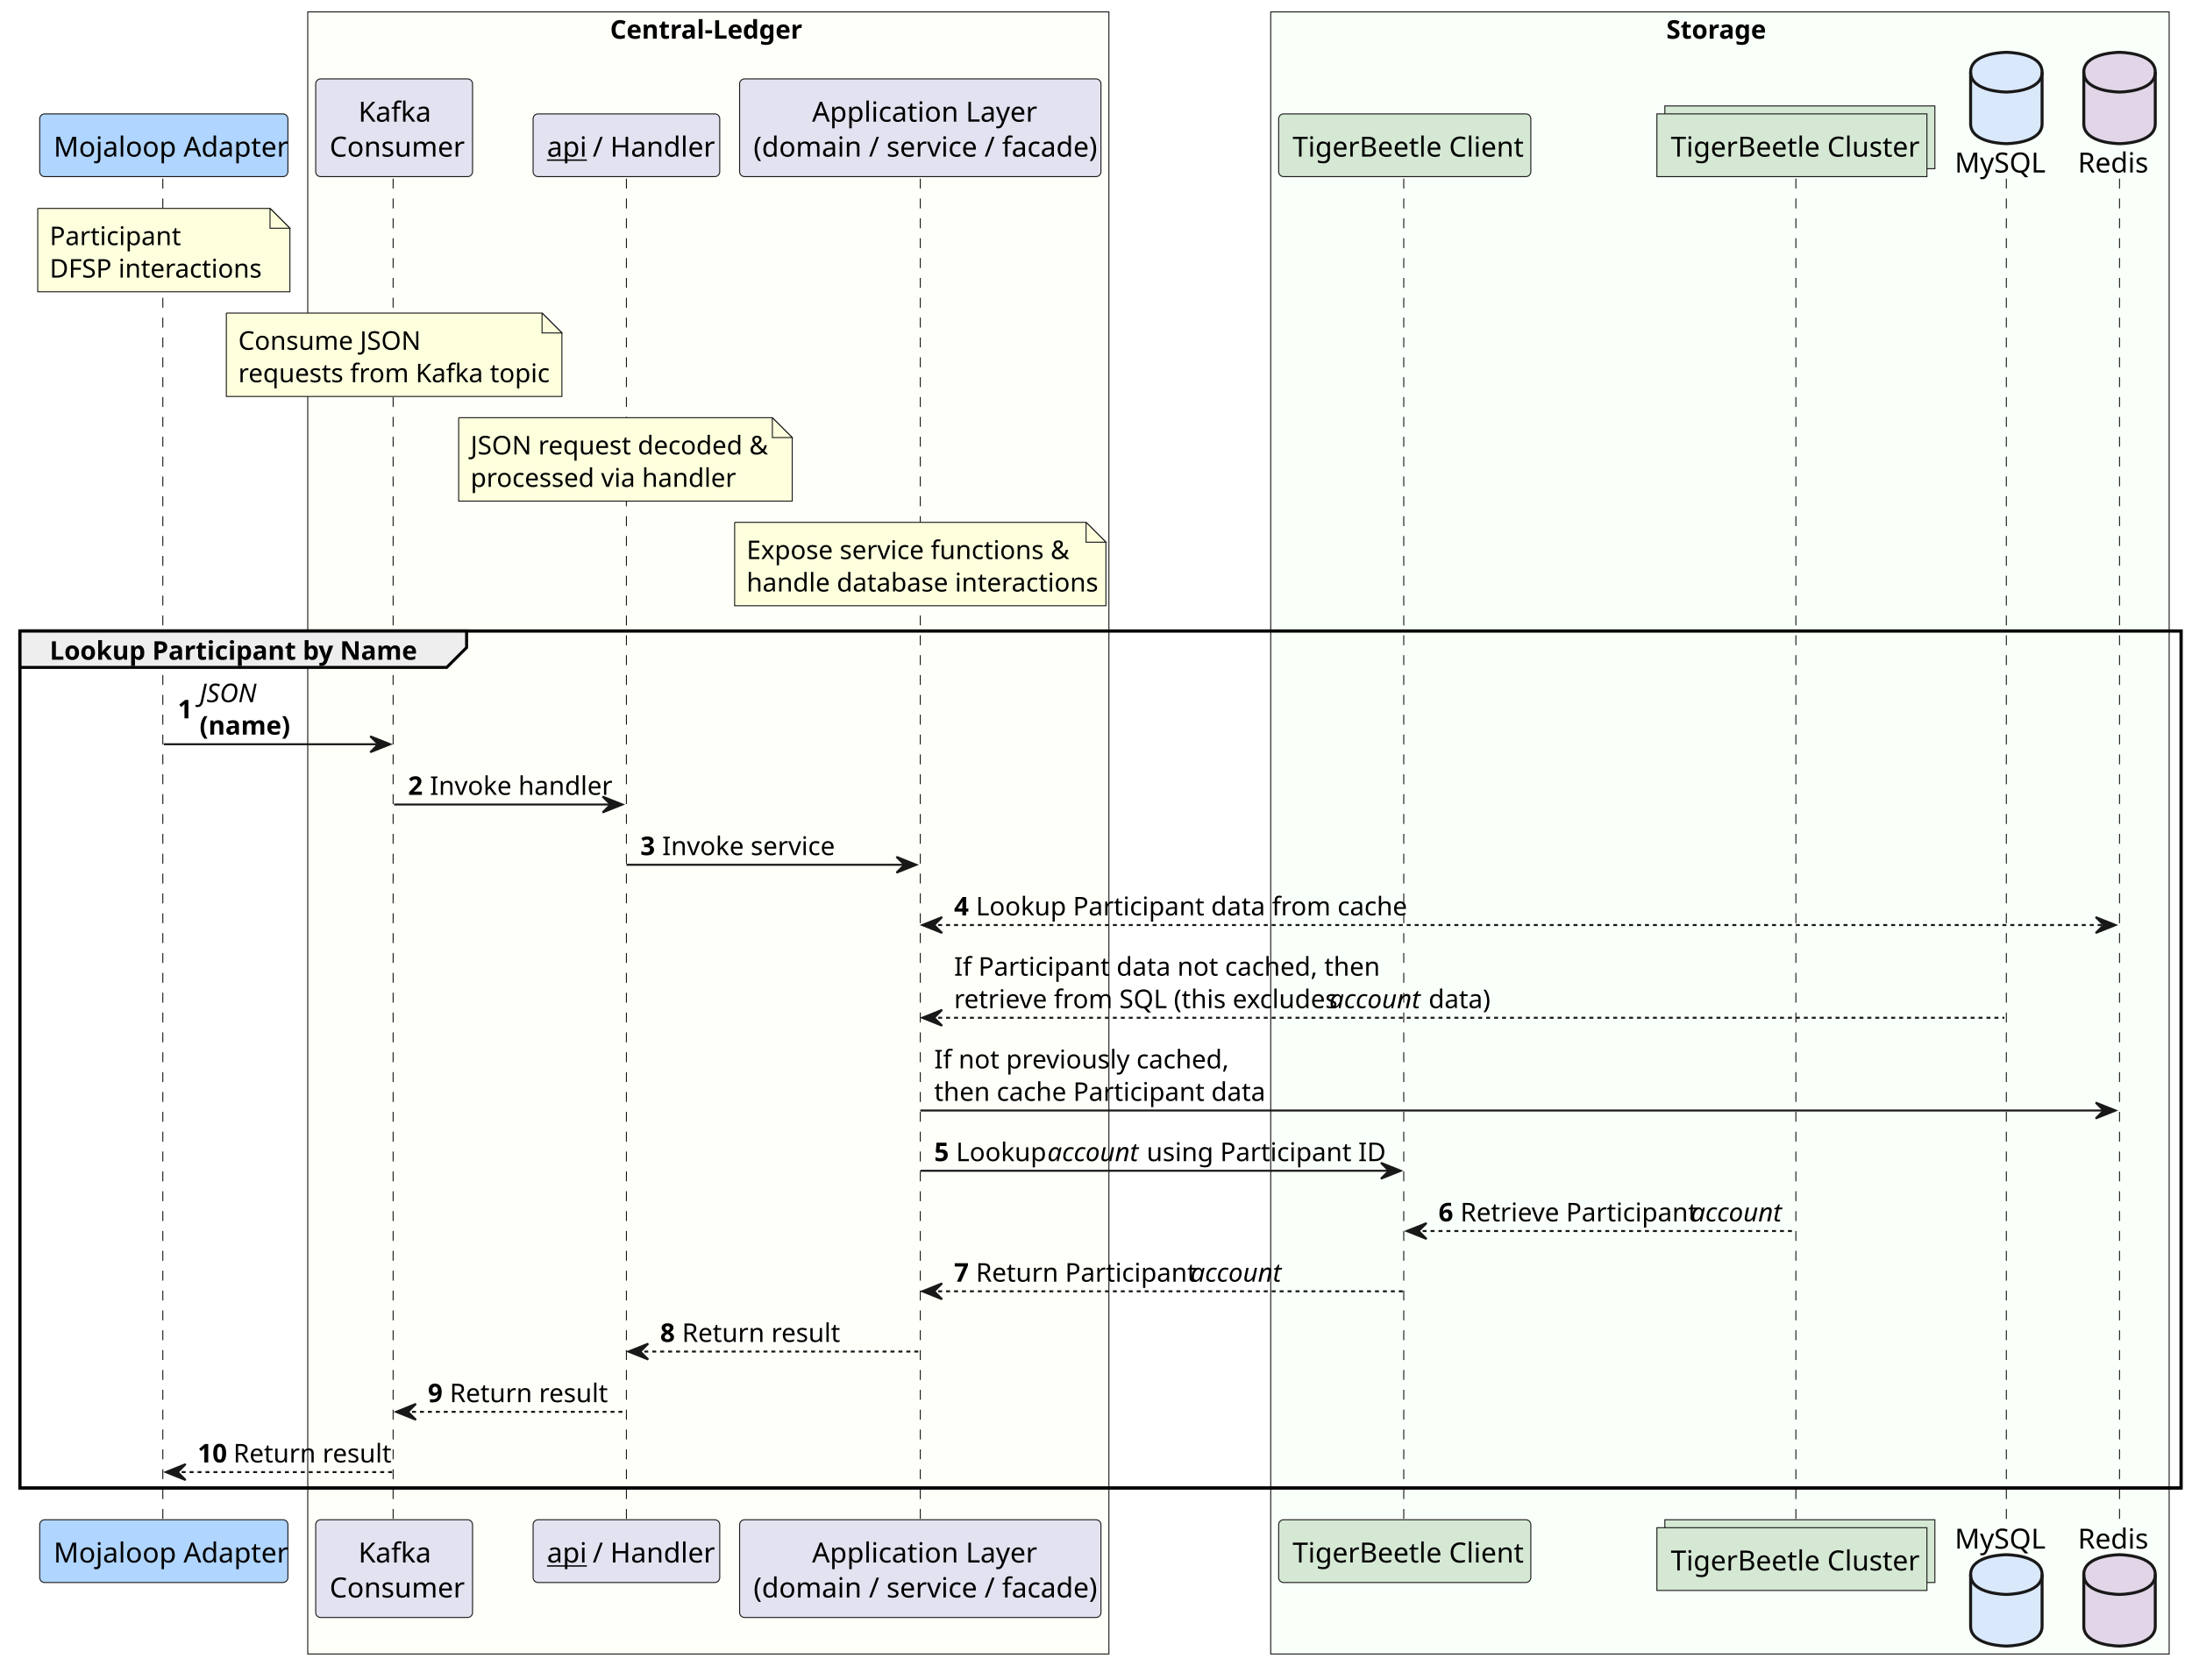
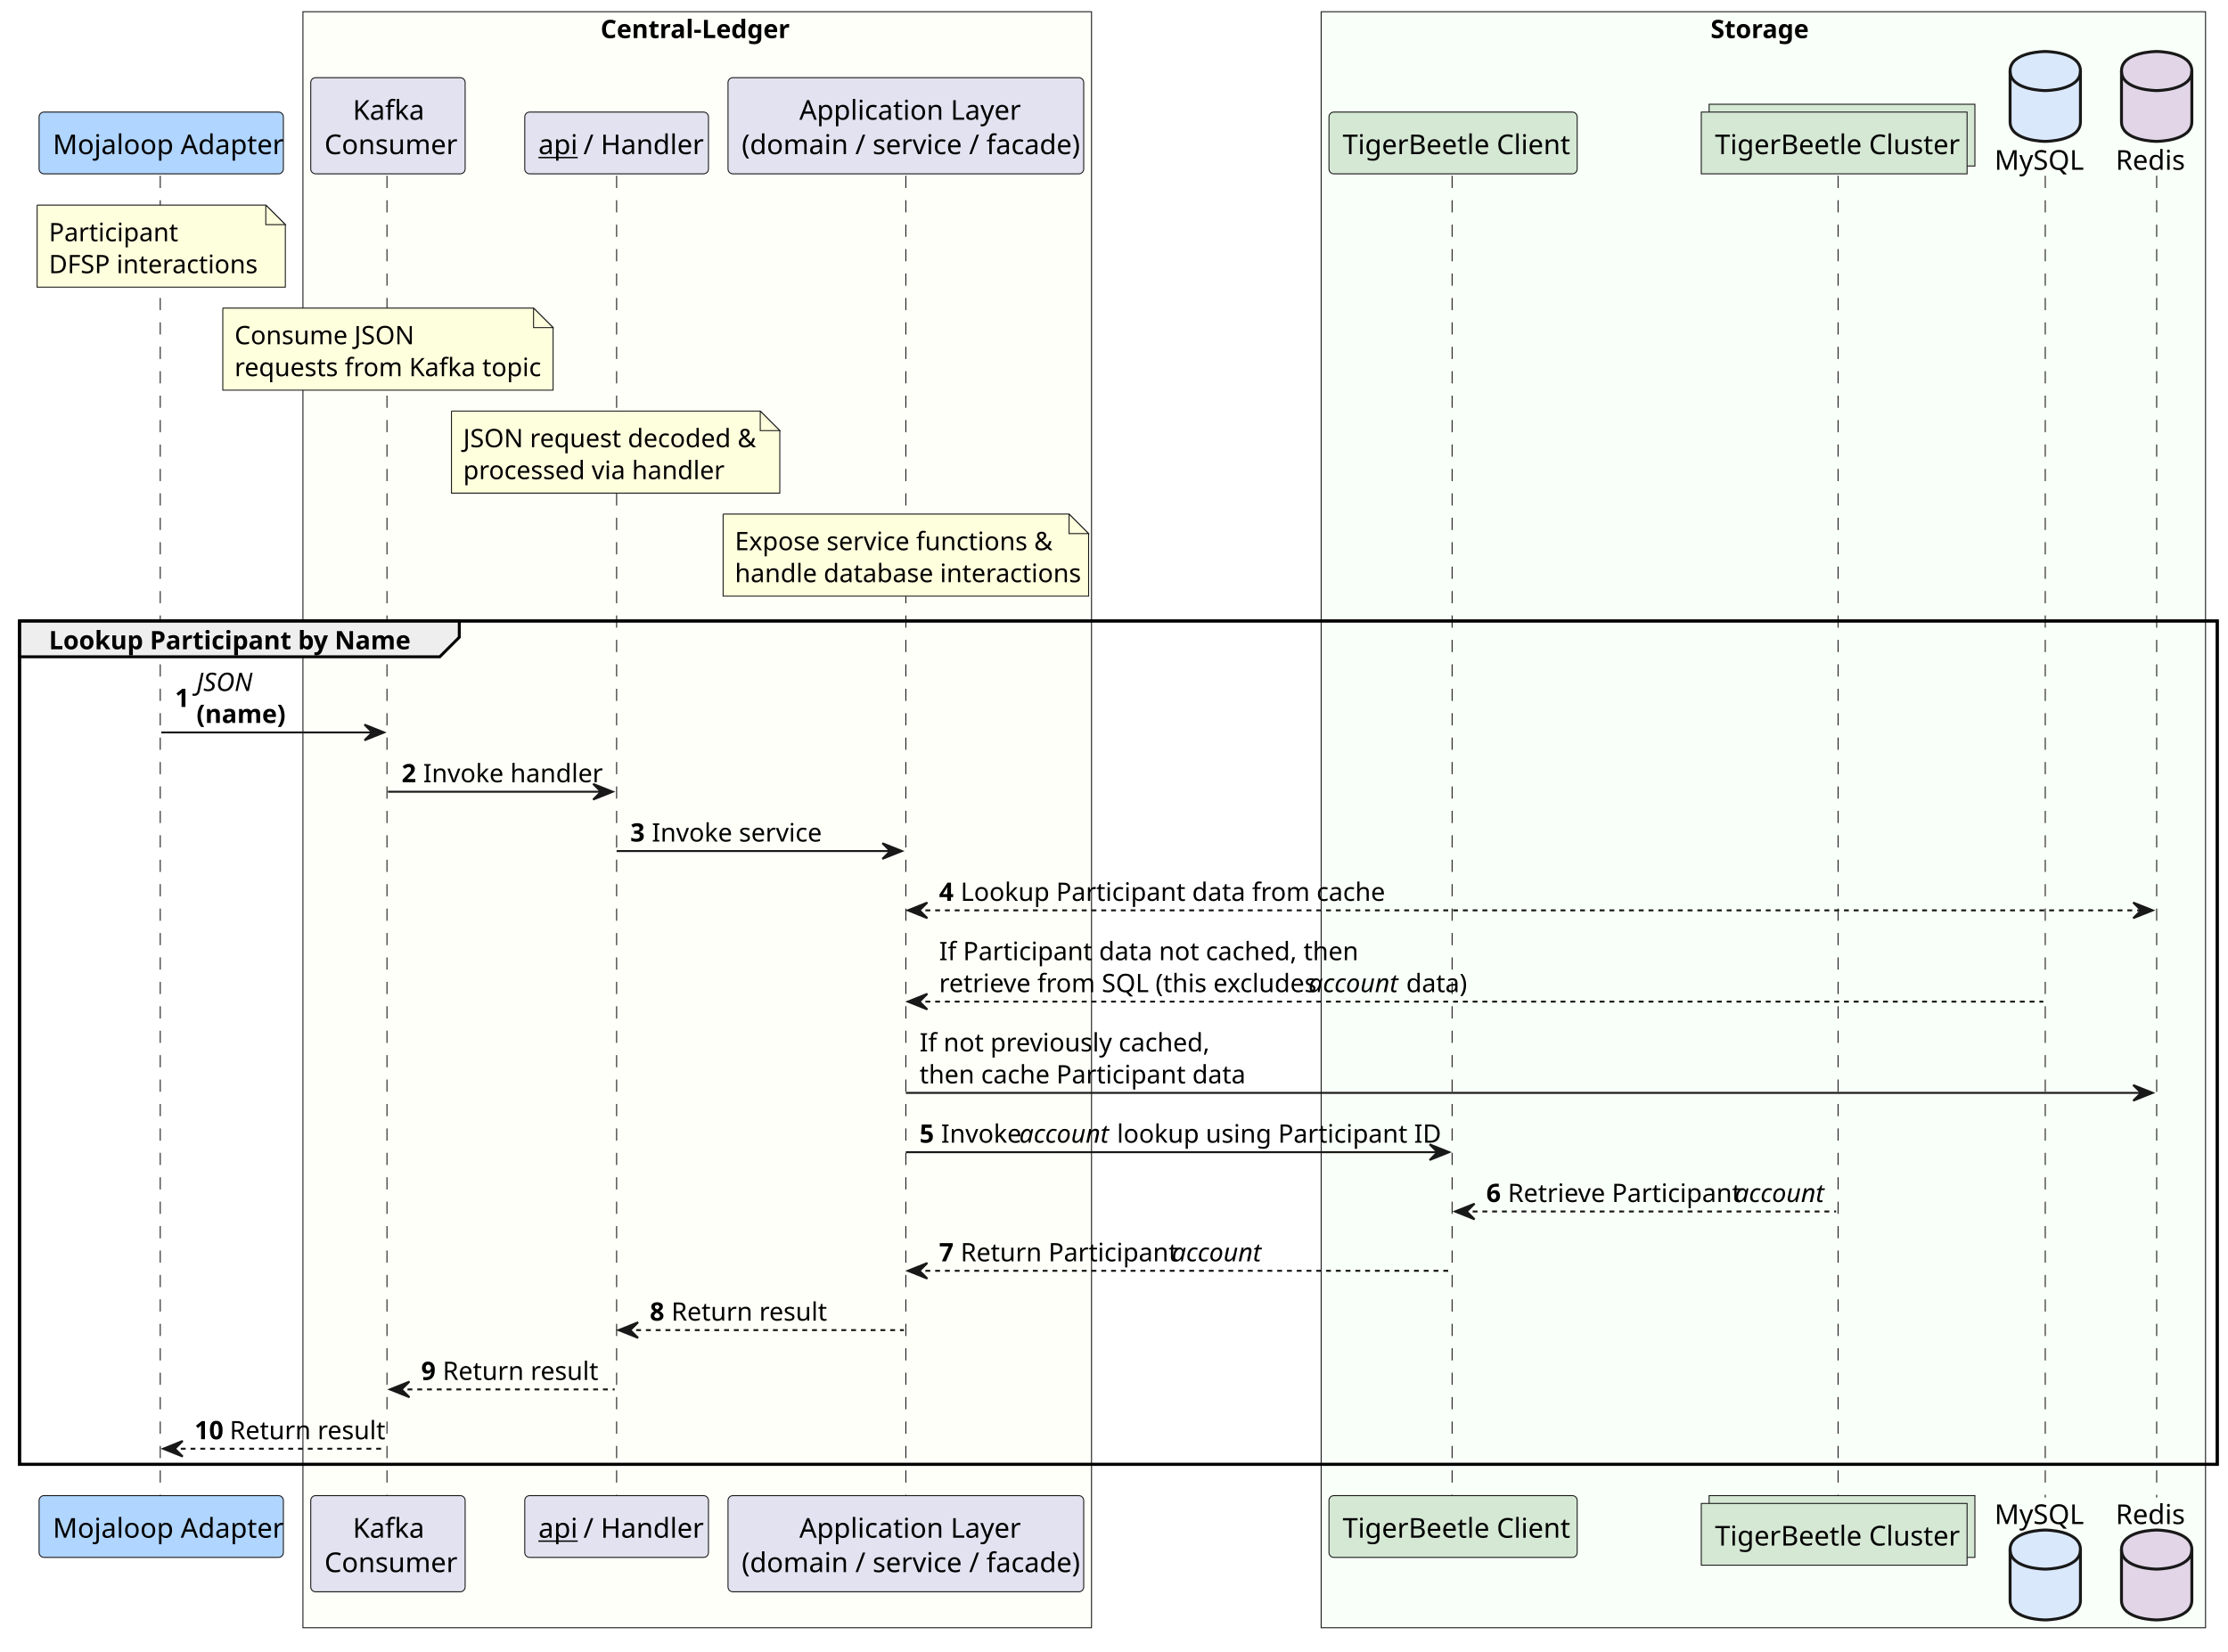
- <svg xmlns="http://www.w3.org/2000/svg" contentStyleType="text/css" height="846px" preserveAspectRatio="none" style="width:1104px;height:846px;background:#FFFFFF;" version="1.1" viewBox="0 0 1104 846" width="1104px" zoomAndPan="magnify">
+ <svg xmlns="http://www.w3.org/2000/svg" contentStyleType="text/css" height="676.8px" preserveAspectRatio="none" style="width:912px;height:676px;background:#FFFFFF;" version="1.1" viewBox="0 0 912 676" width="912px" zoomAndPan="magnify">
  <defs />
  <g>
-     <rect fill="#FFFFF9" height="827.008" style="stroke:#181818;stroke-width:0.5;" width="403.5" x="155" y="6" />
-     <text fill="#000000" font-family="sans-serif" font-size="13" font-weight="bold" lengthAdjust="spacing" textLength="95" x="307.25" y="19.495">Central-Ledger</text>
-     <rect fill="#F9FFF9" height="827.008" style="stroke:#181818;stroke-width:0.5;" width="452.5" x="640" y="6" />
-     <text fill="#000000" font-family="sans-serif" font-size="13" font-weight="bold" lengthAdjust="spacing" textLength="50" x="839.25" y="19.495">Storage</text>
-     <rect height="431.625" style="stroke:#000000;stroke-width:1.5;fill:none;" width="1088.5" x="10" y="317.773" />
-     <line style="stroke:#181818;stroke-width:0.5;fill:none;stroke-dasharray:5.0,5.0;" x1="82" x2="82" y1="89.961" y2="766.398" />
-     <line style="stroke:#181818;stroke-width:0.5;fill:none;stroke-dasharray:5.0,5.0;" x1="198" x2="198" y1="89.961" y2="766.398" />
-     <line style="stroke:#181818;stroke-width:0.5;fill:none;stroke-dasharray:5.0,5.0;" x1="315.5" x2="315.5" y1="89.961" y2="766.398" />
-     <line style="stroke:#181818;stroke-width:0.5;fill:none;stroke-dasharray:5.0,5.0;" x1="463.5" x2="463.5" y1="89.961" y2="766.398" />
-     <line style="stroke:#181818;stroke-width:0.5;fill:none;stroke-dasharray:5.0,5.0;" x1="707" x2="707" y1="89.961" y2="766.398" />
-     <line style="stroke:#181818;stroke-width:0.5;fill:none;stroke-dasharray:5.0,5.0;" x1="904.5" x2="904.5" y1="89.961" y2="766.398" />
-     <line style="stroke:#181818;stroke-width:0.5;fill:none;stroke-dasharray:5.0,5.0;" x1="1010.5" x2="1010.5" y1="89.961" y2="766.398" />
-     <line style="stroke:#181818;stroke-width:0.5;fill:none;stroke-dasharray:5.0,5.0;" x1="1067.5" x2="1067.5" y1="89.961" y2="766.398" />
-     <rect fill="#B0D5FF" height="31.609" rx="2.5" ry="2.5" style="stroke:#181818;stroke-width:0.5;" width="125" x="20" y="57.352" />
-     <text fill="#000000" font-family="sans-serif" font-size="14" lengthAdjust="spacing" textLength="111" x="27" y="78.885">Mojaloop Adapter</text>
-     <rect fill="#B0D5FF" height="31.609" rx="2.5" ry="2.5" style="stroke:#181818;stroke-width:0.5;" width="125" x="20" y="765.398" />
-     <text fill="#000000" font-family="sans-serif" font-size="14" lengthAdjust="spacing" textLength="111" x="27" y="786.932">Mojaloop Adapter</text>
-     <rect fill="#E2E2F0" height="49.219" rx="2.5" ry="2.5" style="stroke:#181818;stroke-width:0.5;" width="79" x="159" y="39.742" />
-     <text fill="#000000" font-family="sans-serif" font-size="14" lengthAdjust="spacing" textLength="36" x="180.5" y="61.275">Kafka</text>
-     <text fill="#000000" font-family="sans-serif" font-size="14" lengthAdjust="spacing" textLength="65" x="166" y="78.885">Consumer</text>
-     <rect fill="#E2E2F0" height="49.219" rx="2.5" ry="2.5" style="stroke:#181818;stroke-width:0.5;" width="79" x="159" y="765.398" />
-     <text fill="#000000" font-family="sans-serif" font-size="14" lengthAdjust="spacing" textLength="36" x="180.5" y="786.932">Kafka</text>
-     <text fill="#000000" font-family="sans-serif" font-size="14" lengthAdjust="spacing" textLength="65" x="166" y="804.541">Consumer</text>
-     <rect fill="#E2E2F0" height="31.609" rx="2.5" ry="2.5" style="stroke:#181818;stroke-width:0.5;" width="94" x="268.5" y="57.352" />
-     <text fill="#000000" font-family="sans-serif" font-size="14" lengthAdjust="spacing" text-decoration="underline" textLength="19" x="275.5" y="78.885">api</text>
-     <text fill="#000000" font-family="sans-serif" font-size="14" lengthAdjust="spacing" textLength="57" x="298.5" y="78.885">/ Handler</text>
-     <rect fill="#E2E2F0" height="31.609" rx="2.5" ry="2.5" style="stroke:#181818;stroke-width:0.5;" width="94" x="268.5" y="765.398" />
-     <text fill="#000000" font-family="sans-serif" font-size="14" lengthAdjust="spacing" text-decoration="underline" textLength="19" x="275.5" y="786.932">api</text>
-     <text fill="#000000" font-family="sans-serif" font-size="14" lengthAdjust="spacing" textLength="57" x="298.5" y="786.932">/ Handler</text>
-     <rect fill="#E2E2F0" height="49.219" rx="2.5" ry="2.5" style="stroke:#181818;stroke-width:0.5;" width="182" x="372.5" y="39.742" />
-     <text fill="#000000" font-family="sans-serif" font-size="14" lengthAdjust="spacing" textLength="109" x="409" y="61.275">Application Layer</text>
-     <text fill="#000000" font-family="sans-serif" font-size="14" lengthAdjust="spacing" textLength="168" x="379.5" y="78.885">(domain / service / facade)</text>
-     <rect fill="#E2E2F0" height="49.219" rx="2.5" ry="2.5" style="stroke:#181818;stroke-width:0.5;" width="182" x="372.5" y="765.398" />
-     <text fill="#000000" font-family="sans-serif" font-size="14" lengthAdjust="spacing" textLength="109" x="409" y="786.932">Application Layer</text>
-     <text fill="#000000" font-family="sans-serif" font-size="14" lengthAdjust="spacing" textLength="168" x="379.5" y="804.541">(domain / service / facade)</text>
-     <rect fill="#D5E8D4" height="31.609" rx="2.5" ry="2.5" style="stroke:#181818;stroke-width:0.5;" width="127" x="644" y="57.352" />
-     <text fill="#000000" font-family="sans-serif" font-size="14" lengthAdjust="spacing" textLength="113" x="651" y="78.885">TigerBeetle Client</text>
-     <rect fill="#D5E8D4" height="31.609" rx="2.5" ry="2.5" style="stroke:#181818;stroke-width:0.5;" width="127" x="644" y="765.398" />
-     <text fill="#000000" font-family="sans-serif" font-size="14" lengthAdjust="spacing" textLength="113" x="651" y="786.932">TigerBeetle Client</text>
-     <rect fill="#D5E8D4" height="31.609" style="stroke:#181818;stroke-width:0.5;" width="136" x="838.5" y="53.352" />
-     <rect fill="#D5E8D4" height="31.609" style="stroke:#181818;stroke-width:0.5;" width="136" x="834.5" y="57.352" />
-     <text fill="#000000" font-family="sans-serif" font-size="14" lengthAdjust="spacing" textLength="122" x="841.5" y="78.885">TigerBeetle Cluster</text>
-     <rect fill="#D5E8D4" height="31.609" style="stroke:#181818;stroke-width:0.5;" width="136" x="838.5" y="765.398" />
-     <rect fill="#D5E8D4" height="31.609" style="stroke:#181818;stroke-width:0.5;" width="136" x="834.5" y="769.398" />
-     <text fill="#000000" font-family="sans-serif" font-size="14" lengthAdjust="spacing" textLength="122" x="841.5" y="790.932">TigerBeetle Cluster</text>
-     <text fill="#000000" font-family="sans-serif" font-size="14" lengthAdjust="spacing" textLength="46" x="984.5" y="86.885">MySQL</text>
-     <path d="M992.5,36.352 C992.5,26.352 1010.5,26.352 1010.5,26.352 C1010.5,26.352 1028.5,26.352 1028.5,36.352 L1028.5,62.352 C1028.5,72.352 1010.5,72.352 1010.5,72.352 C1010.5,72.352 992.5,72.352 992.5,62.352 L992.5,36.352 " fill="#DAE8FC" style="stroke:#181818;stroke-width:1.5;" />
-     <path d="M992.5,36.352 C992.5,46.352 1010.5,46.352 1010.5,46.352 C1010.5,46.352 1028.5,46.352 1028.5,36.352 " fill="none" style="stroke:#181818;stroke-width:1.5;" />
-     <text fill="#000000" font-family="sans-serif" font-size="14" lengthAdjust="spacing" textLength="46" x="984.5" y="779.932">MySQL</text>
-     <path d="M992.5,793.008 C992.5,783.008 1010.5,783.008 1010.5,783.008 C1010.5,783.008 1028.5,783.008 1028.5,793.008 L1028.5,819.008 C1028.5,829.008 1010.5,829.008 1010.5,829.008 C1010.5,829.008 992.5,829.008 992.5,819.008 L992.5,793.008 " fill="#DAE8FC" style="stroke:#181818;stroke-width:1.5;" />
-     <path d="M992.5,793.008 C992.5,803.008 1010.5,803.008 1010.5,803.008 C1010.5,803.008 1028.5,803.008 1028.5,793.008 " fill="none" style="stroke:#181818;stroke-width:1.5;" />
-     <text fill="#000000" font-family="sans-serif" font-size="14" lengthAdjust="spacing" textLength="36" x="1046.5" y="86.885">Redis</text>
-     <path d="M1049.5,36.352 C1049.5,26.352 1067.5,26.352 1067.5,26.352 C1067.5,26.352 1085.5,26.352 1085.5,36.352 L1085.5,62.352 C1085.5,72.352 1067.5,72.352 1067.5,72.352 C1067.5,72.352 1049.5,72.352 1049.5,62.352 L1049.5,36.352 " fill="#E1D5E7" style="stroke:#181818;stroke-width:1.5;" />
-     <path d="M1049.5,36.352 C1049.5,46.352 1067.5,46.352 1067.5,46.352 C1067.5,46.352 1085.5,46.352 1085.5,36.352 " fill="none" style="stroke:#181818;stroke-width:1.5;" />
-     <text fill="#000000" font-family="sans-serif" font-size="14" lengthAdjust="spacing" textLength="36" x="1046.5" y="779.932">Redis</text>
-     <path d="M1049.5,793.008 C1049.5,783.008 1067.5,783.008 1067.5,783.008 C1067.5,783.008 1085.5,783.008 1085.5,793.008 L1085.5,819.008 C1085.5,829.008 1067.5,829.008 1067.5,829.008 C1067.5,829.008 1049.5,829.008 1049.5,819.008 L1049.5,793.008 " fill="#E1D5E7" style="stroke:#181818;stroke-width:1.5;" />
-     <path d="M1049.5,793.008 C1049.5,803.008 1067.5,803.008 1067.5,803.008 C1067.5,803.008 1085.5,803.008 1085.5,793.008 " fill="none" style="stroke:#181818;stroke-width:1.5;" />
-     <path d="M19,104.961 L19,146.961 L146,146.961 L146,114.961 L136,104.961 L19,104.961 " fill="#FEFFDD" style="stroke:#181818;stroke-width:0.5;" />
-     <path d="M136,104.961 L136,114.961 L146,114.961 L136,104.961 " fill="#FEFFDD" style="stroke:#181818;stroke-width:0.5;" />
-     <text fill="#000000" font-family="sans-serif" font-size="13" lengthAdjust="spacing" textLength="62" x="25" y="123.456">Participant</text>
-     <text fill="#000000" font-family="sans-serif" font-size="13" lengthAdjust="spacing" textLength="106" x="25" y="139.808">DFSP interactions</text>
-     <path d="M114,157.664 L114,199.664 L283,199.664 L283,167.664 L273,157.664 L114,157.664 " fill="#FEFFDD" style="stroke:#181818;stroke-width:0.5;" />
-     <path d="M273,157.664 L273,167.664 L283,167.664 L273,157.664 " fill="#FEFFDD" style="stroke:#181818;stroke-width:0.5;" />
-     <text fill="#000000" font-family="sans-serif" font-size="13" lengthAdjust="spacing" textLength="93" x="120" y="176.159">Consume JSON</text>
-     <text fill="#000000" font-family="sans-serif" font-size="13" lengthAdjust="spacing" textLength="148" x="120" y="192.511">requests from Kafka topic</text>
-     <path d="M231,210.367 L231,252.367 L399,252.367 L399,220.367 L389,210.367 L231,210.367 " fill="#FEFFDD" style="stroke:#181818;stroke-width:0.5;" />
-     <path d="M389,210.367 L389,220.367 L399,220.367 L389,210.367 " fill="#FEFFDD" style="stroke:#181818;stroke-width:0.5;" />
-     <text fill="#000000" font-family="sans-serif" font-size="13" lengthAdjust="spacing" textLength="147" x="237" y="228.862">JSON request decoded &amp;</text>
-     <text fill="#000000" font-family="sans-serif" font-size="13" lengthAdjust="spacing" textLength="125" x="237" y="245.214">processed via handler</text>
-     <path d="M370,263.07 L370,305.07 L557,305.07 L557,273.07 L547,263.07 L370,263.07 " fill="#FEFFDD" style="stroke:#181818;stroke-width:0.5;" />
-     <path d="M547,263.07 L547,273.07 L557,273.07 L547,263.07 " fill="#FEFFDD" style="stroke:#181818;stroke-width:0.5;" />
-     <text fill="#000000" font-family="sans-serif" font-size="13" lengthAdjust="spacing" textLength="157" x="376" y="281.565">Expose service functions &amp;</text>
-     <text fill="#000000" font-family="sans-serif" font-size="13" lengthAdjust="spacing" textLength="166" x="376" y="297.917">handle database interactions</text>
-     <path d="M10,317.773 L235,317.773 L235,326.125 L225,336.125 L10,336.125 L10,317.773 " fill="#EEEEEE" style="stroke:#000000;stroke-width:1.5;" />
-     <rect fill="none" height="431.625" style="stroke:#000000;stroke-width:1.5;" width="1088.5" x="10" y="317.773" />
-     <text fill="#000000" font-family="sans-serif" font-size="13" font-weight="bold" lengthAdjust="spacing" textLength="180" x="25" y="332.269">Lookup Participant by Name</text>
-     <polygon fill="#181818" points="186.5,370.828,196.5,374.828,186.5,378.828,190.5,374.828" style="stroke:#181818;stroke-width:1.0;" />
-     <line style="stroke:#181818;stroke-width:1.0;" x1="82.5" x2="192.5" y1="374.828" y2="374.828" />
-     <text fill="#000000" font-family="sans-serif" font-size="13" font-weight="bold" lengthAdjust="spacing" textLength="7" x="89.5" y="361.796">1</text>
-     <text fill="#000000" font-family="sans-serif" font-size="13" font-style="italic" lengthAdjust="spacing" textLength="35" x="100.5" y="353.62">JSON</text>
-     <text fill="#000000" font-family="sans-serif" font-size="13" lengthAdjust="spacing" textLength="4" x="135.5" y="353.62"> </text>
-     <text fill="#000000" font-family="sans-serif" font-size="13" font-weight="bold" lengthAdjust="spacing" textLength="44" x="100.5" y="369.972">(name)</text>
-     <polygon fill="#181818" points="303.5,401.18,313.5,405.18,303.5,409.18,307.5,405.18" style="stroke:#181818;stroke-width:1.0;" />
-     <line style="stroke:#181818;stroke-width:1.0;" x1="198.5" x2="309.5" y1="405.18" y2="405.18" />
-     <text fill="#000000" font-family="sans-serif" font-size="13" font-weight="bold" lengthAdjust="spacing" textLength="7" x="205.5" y="400.323">2</text>
-     <text fill="#000000" font-family="sans-serif" font-size="13" lengthAdjust="spacing" textLength="82" x="216.5" y="400.323">Invoke handler</text>
-     <polygon fill="#181818" points="451.5,431.531,461.5,435.531,451.5,439.531,455.5,435.531" style="stroke:#181818;stroke-width:1.0;" />
-     <line style="stroke:#181818;stroke-width:1.0;" x1="315.5" x2="457.5" y1="435.531" y2="435.531" />
-     <text fill="#000000" font-family="sans-serif" font-size="13" font-weight="bold" lengthAdjust="spacing" textLength="7" x="322.5" y="430.675">3</text>
-     <text fill="#000000" font-family="sans-serif" font-size="13" lengthAdjust="spacing" textLength="80" x="333.5" y="430.675">Invoke service</text>
-     <polygon fill="#181818" points="474.5,461.883,464.5,465.883,474.5,469.883,470.5,465.883" style="stroke:#181818;stroke-width:1.0;" />
-     <polygon fill="#181818" points="1055.5,461.883,1065.5,465.883,1055.5,469.883,1059.5,465.883" style="stroke:#181818;stroke-width:1.0;" />
-     <line style="stroke:#181818;stroke-width:1.0;stroke-dasharray:2.0,2.0;" x1="468.5" x2="1061.5" y1="465.883" y2="465.883" />
-     <text fill="#000000" font-family="sans-serif" font-size="13" font-weight="bold" lengthAdjust="spacing" textLength="7" x="480.5" y="461.026">4</text>
-     <text fill="#000000" font-family="sans-serif" font-size="13" lengthAdjust="spacing" textLength="205" x="491.5" y="461.026">Lookup Participant data from cache</text>
-     <polygon fill="#181818" points="474.5,508.586,464.5,512.586,474.5,516.586,470.5,512.586" style="stroke:#181818;stroke-width:1.0;" />
-     <line style="stroke:#181818;stroke-width:1.0;stroke-dasharray:2.0,2.0;" x1="468.5" x2="1009.5" y1="512.586" y2="512.586" />
-     <text fill="#000000" font-family="sans-serif" font-size="13" lengthAdjust="spacing" textLength="202" x="480.5" y="491.378">If Participant data not cached, then</text>
-     <text fill="#000000" font-family="sans-serif" font-size="13" lengthAdjust="spacing" textLength="185" x="480.5" y="507.729">retrieve from SQL (this excludes</text>
-     <text fill="#000000" font-family="sans-serif" font-size="13" font-style="italic" lengthAdjust="spacing" textLength="46" x="669.5" y="507.729">account</text>
-     <text fill="#000000" font-family="sans-serif" font-size="13" lengthAdjust="spacing" textLength="29" x="719.5" y="507.729">data)</text>
-     <polygon fill="#181818" points="1055.5,555.289,1065.5,559.289,1055.5,563.289,1059.5,559.289" style="stroke:#181818;stroke-width:1.0;" />
-     <line style="stroke:#181818;stroke-width:1.0;" x1="463.5" x2="1061.5" y1="559.289" y2="559.289" />
-     <text fill="#000000" font-family="sans-serif" font-size="13" lengthAdjust="spacing" textLength="139" x="470.5" y="538.081">If not previously cached,</text>
-     <text fill="#000000" font-family="sans-serif" font-size="13" lengthAdjust="spacing" textLength="159" x="470.5" y="554.433">then cache Participant data</text>
-     <polygon fill="#181818" points="695.5,585.641,705.5,589.641,695.5,593.641,699.5,589.641" style="stroke:#181818;stroke-width:1.0;" />
-     <line style="stroke:#181818;stroke-width:1.0;" x1="463.5" x2="701.5" y1="589.641" y2="589.641" />
-     <text fill="#000000" font-family="sans-serif" font-size="13" font-weight="bold" lengthAdjust="spacing" textLength="7" x="470.5" y="584.784">5</text>
-     <text fill="#000000" font-family="sans-serif" font-size="13" lengthAdjust="spacing" textLength="42" x="481.5" y="584.784">Lookup</text>
-     <text fill="#000000" font-family="sans-serif" font-size="13" font-style="italic" lengthAdjust="spacing" textLength="46" x="527.5" y="584.784">account</text>
-     <text fill="#000000" font-family="sans-serif" font-size="13" lengthAdjust="spacing" textLength="113" x="577.5" y="584.784">using Participant ID</text>
-     <polygon fill="#181818" points="718.5,615.992,708.5,619.992,718.5,623.992,714.5,619.992" style="stroke:#181818;stroke-width:1.0;" />
-     <line style="stroke:#181818;stroke-width:1.0;stroke-dasharray:2.0,2.0;" x1="712.5" x2="903.5" y1="619.992" y2="619.992" />
-     <text fill="#000000" font-family="sans-serif" font-size="13" font-weight="bold" lengthAdjust="spacing" textLength="7" x="724.5" y="615.136">6</text>
-     <text fill="#000000" font-family="sans-serif" font-size="13" lengthAdjust="spacing" textLength="112" x="735.5" y="615.136">Retrieve Participant</text>
-     <text fill="#000000" font-family="sans-serif" font-size="13" font-style="italic" lengthAdjust="spacing" textLength="46" x="851.5" y="615.136">account</text>
-     <polygon fill="#181818" points="474.5,646.344,464.5,650.344,474.5,654.344,470.5,650.344" style="stroke:#181818;stroke-width:1.0;" />
-     <line style="stroke:#181818;stroke-width:1.0;stroke-dasharray:2.0,2.0;" x1="468.5" x2="706.5" y1="650.344" y2="650.344" />
-     <text fill="#000000" font-family="sans-serif" font-size="13" font-weight="bold" lengthAdjust="spacing" textLength="7" x="480.5" y="645.487">7</text>
-     <text fill="#000000" font-family="sans-serif" font-size="13" lengthAdjust="spacing" textLength="104" x="491.5" y="645.487">Return Participant</text>
-     <text fill="#000000" font-family="sans-serif" font-size="13" font-style="italic" lengthAdjust="spacing" textLength="46" x="599.5" y="645.487">account</text>
-     <polygon fill="#181818" points="326.5,676.695,316.5,680.695,326.5,684.695,322.5,680.695" style="stroke:#181818;stroke-width:1.0;" />
-     <line style="stroke:#181818;stroke-width:1.0;stroke-dasharray:2.0,2.0;" x1="320.5" x2="462.5" y1="680.695" y2="680.695" />
-     <text fill="#000000" font-family="sans-serif" font-size="13" font-weight="bold" lengthAdjust="spacing" textLength="7" x="332.5" y="675.839">8</text>
-     <text fill="#000000" font-family="sans-serif" font-size="13" lengthAdjust="spacing" textLength="74" x="343.5" y="675.839">Return result</text>
-     <polygon fill="#181818" points="209.5,707.047,199.5,711.047,209.5,715.047,205.5,711.047" style="stroke:#181818;stroke-width:1.0;" />
-     <line style="stroke:#181818;stroke-width:1.0;stroke-dasharray:2.0,2.0;" x1="203.5" x2="314.5" y1="711.047" y2="711.047" />
-     <text fill="#000000" font-family="sans-serif" font-size="13" font-weight="bold" lengthAdjust="spacing" textLength="7" x="215.5" y="706.19">9</text>
-     <text fill="#000000" font-family="sans-serif" font-size="13" lengthAdjust="spacing" textLength="74" x="226.5" y="706.19">Return result</text>
-     <polygon fill="#181818" points="93.5,737.398,83.5,741.398,93.5,745.398,89.5,741.398" style="stroke:#181818;stroke-width:1.0;" />
-     <line style="stroke:#181818;stroke-width:1.0;stroke-dasharray:2.0,2.0;" x1="87.5" x2="197.5" y1="741.398" y2="741.398" />
-     <text fill="#000000" font-family="sans-serif" font-size="13" font-weight="bold" lengthAdjust="spacing" textLength="14" x="99.5" y="736.542">10</text>
-     <text fill="#000000" font-family="sans-serif" font-size="13" lengthAdjust="spacing" textLength="74" x="117.5" y="736.542">Return result</text>
+     <rect fill="#FFFFF9" height="661.606" style="stroke:#181818;stroke-width:0.4;" width="322.8" x="124" y="4.8" />
+     <text fill="#000000" font-family="sans-serif" font-size="10.4" font-weight="bold" lengthAdjust="spacing" textLength="76" x="245.8" y="15.596">Central-Ledger</text>
+     <rect fill="#F9FFF9" height="661.606" style="stroke:#181818;stroke-width:0.4;" width="362" x="540.8" y="4.8" />
+     <text fill="#000000" font-family="sans-serif" font-size="10.4" font-weight="bold" lengthAdjust="spacing" textLength="40" x="700.2" y="15.596">Storage</text>
+     <rect height="345.3" style="stroke:#000000;stroke-width:1.2;fill:none;" width="899.6" x="8" y="254.219" />
+     <line style="stroke:#181818;stroke-width:0.4;fill:none;stroke-dasharray:5.0,5.0;" x1="65.6" x2="65.6" y1="71.969" y2="613.119" />
+     <line style="stroke:#181818;stroke-width:0.4;fill:none;stroke-dasharray:5.0,5.0;" x1="158.4" x2="158.4" y1="71.969" y2="613.119" />
+     <line style="stroke:#181818;stroke-width:0.4;fill:none;stroke-dasharray:5.0,5.0;" x1="252.4" x2="252.4" y1="71.969" y2="613.119" />
+     <line style="stroke:#181818;stroke-width:0.4;fill:none;stroke-dasharray:5.0,5.0;" x1="370.8" x2="370.8" y1="71.969" y2="613.119" />
+     <line style="stroke:#181818;stroke-width:0.4;fill:none;stroke-dasharray:5.0,5.0;" x1="594.4" x2="594.4" y1="71.969" y2="613.119" />
+     <line style="stroke:#181818;stroke-width:0.4;fill:none;stroke-dasharray:5.0,5.0;" x1="752.4" x2="752.4" y1="71.969" y2="613.119" />
+     <line style="stroke:#181818;stroke-width:0.4;fill:none;stroke-dasharray:5.0,5.0;" x1="837.2" x2="837.2" y1="71.969" y2="613.119" />
+     <line style="stroke:#181818;stroke-width:0.4;fill:none;stroke-dasharray:5.0,5.0;" x1="882.8" x2="882.8" y1="71.969" y2="613.119" />
+     <rect fill="#B0D5FF" height="25.288" rx="2" ry="2" style="stroke:#181818;stroke-width:0.4;" width="100" x="16" y="45.881" />
+     <text fill="#000000" font-family="sans-serif" font-size="11.2" lengthAdjust="spacing" textLength="88.8" x="21.6" y="63.108">Mojaloop Adapter</text>
+     <rect fill="#B0D5FF" height="25.288" rx="2" ry="2" style="stroke:#181818;stroke-width:0.4;" width="100" x="16" y="612.319" />
+     <text fill="#000000" font-family="sans-serif" font-size="11.2" lengthAdjust="spacing" textLength="88.8" x="21.6" y="629.545">Mojaloop Adapter</text>
+     <rect fill="#E2E2F0" height="39.375" rx="2" ry="2" style="stroke:#181818;stroke-width:0.4;" width="63.2" x="127.2" y="31.794" />
+     <text fill="#000000" font-family="sans-serif" font-size="11.2" lengthAdjust="spacing" textLength="28.8" x="144.4" y="49.02">Kafka</text>
+     <text fill="#000000" font-family="sans-serif" font-size="11.2" lengthAdjust="spacing" textLength="52" x="132.8" y="63.108">Consumer</text>
+     <rect fill="#E2E2F0" height="39.375" rx="2" ry="2" style="stroke:#181818;stroke-width:0.4;" width="63.2" x="127.2" y="612.319" />
+     <text fill="#000000" font-family="sans-serif" font-size="11.2" lengthAdjust="spacing" textLength="28.8" x="144.4" y="629.545">Kafka</text>
+     <text fill="#000000" font-family="sans-serif" font-size="11.2" lengthAdjust="spacing" textLength="52" x="132.8" y="643.633">Consumer</text>
+     <rect fill="#E2E2F0" height="25.288" rx="2" ry="2" style="stroke:#181818;stroke-width:0.4;" width="75.2" x="214.8" y="45.881" />
+     <text fill="#000000" font-family="sans-serif" font-size="11.2" lengthAdjust="spacing" text-decoration="underline" textLength="15.2" x="220.4" y="63.108">api</text>
+     <text fill="#000000" font-family="sans-serif" font-size="11.2" lengthAdjust="spacing" textLength="45.6" x="238.8" y="63.108">/ Handler</text>
+     <rect fill="#E2E2F0" height="25.288" rx="2" ry="2" style="stroke:#181818;stroke-width:0.4;" width="75.2" x="214.8" y="612.319" />
+     <text fill="#000000" font-family="sans-serif" font-size="11.2" lengthAdjust="spacing" text-decoration="underline" textLength="15.2" x="220.4" y="629.545">api</text>
+     <text fill="#000000" font-family="sans-serif" font-size="11.2" lengthAdjust="spacing" textLength="45.6" x="238.8" y="629.545">/ Handler</text>
+     <rect fill="#E2E2F0" height="39.375" rx="2" ry="2" style="stroke:#181818;stroke-width:0.4;" width="145.6" x="298" y="31.794" />
+     <text fill="#000000" font-family="sans-serif" font-size="11.2" lengthAdjust="spacing" textLength="87.2" x="327.2" y="49.02">Application Layer</text>
+     <text fill="#000000" font-family="sans-serif" font-size="11.2" lengthAdjust="spacing" textLength="134.4" x="303.6" y="63.108">(domain / service / facade)</text>
+     <rect fill="#E2E2F0" height="39.375" rx="2" ry="2" style="stroke:#181818;stroke-width:0.4;" width="145.6" x="298" y="612.319" />
+     <text fill="#000000" font-family="sans-serif" font-size="11.2" lengthAdjust="spacing" textLength="87.2" x="327.2" y="629.545">Application Layer</text>
+     <text fill="#000000" font-family="sans-serif" font-size="11.2" lengthAdjust="spacing" textLength="134.4" x="303.6" y="643.633">(domain / service / facade)</text>
+     <rect fill="#D5E8D4" height="25.288" rx="2" ry="2" style="stroke:#181818;stroke-width:0.4;" width="101.6" x="544" y="45.881" />
+     <text fill="#000000" font-family="sans-serif" font-size="11.2" lengthAdjust="spacing" textLength="90.4" x="549.6" y="63.108">TigerBeetle Client</text>
+     <rect fill="#D5E8D4" height="25.288" rx="2" ry="2" style="stroke:#181818;stroke-width:0.4;" width="101.6" x="544" y="612.319" />
+     <text fill="#000000" font-family="sans-serif" font-size="11.2" lengthAdjust="spacing" textLength="90.4" x="549.6" y="629.545">TigerBeetle Client</text>
+     <rect fill="#D5E8D4" height="25.288" style="stroke:#181818;stroke-width:0.4;" width="108.8" x="699.6" y="42.681" />
+     <rect fill="#D5E8D4" height="25.288" style="stroke:#181818;stroke-width:0.4;" width="108.8" x="696.4" y="45.881" />
+     <text fill="#000000" font-family="sans-serif" font-size="11.2" lengthAdjust="spacing" textLength="97.6" x="702" y="63.108">TigerBeetle Cluster</text>
+     <rect fill="#D5E8D4" height="25.288" style="stroke:#181818;stroke-width:0.4;" width="108.8" x="699.6" y="612.319" />
+     <rect fill="#D5E8D4" height="25.288" style="stroke:#181818;stroke-width:0.4;" width="108.8" x="696.4" y="615.519" />
+     <text fill="#000000" font-family="sans-serif" font-size="11.2" lengthAdjust="spacing" textLength="97.6" x="702" y="632.745">TigerBeetle Cluster</text>
+     <text fill="#000000" font-family="sans-serif" font-size="11.2" lengthAdjust="spacing" textLength="36.8" x="816.4" y="69.508">MySQL</text>
+     <path d="M822.8,29.081 C822.8,21.081 837.2,21.081 837.2,21.081 C837.2,21.081 851.6,21.081 851.6,29.081 L851.6,49.881 C851.6,57.881 837.2,57.881 837.2,57.881 C837.2,57.881 822.8,57.881 822.8,49.881 L822.8,29.081 " fill="#DAE8FC" style="stroke:#181818;stroke-width:1.2;" />
+     <path d="M822.8,29.081 C822.8,37.081 837.2,37.081 837.2,37.081 C837.2,37.081 851.6,37.081 851.6,29.081 " fill="none" style="stroke:#181818;stroke-width:1.2;" />
+     <text fill="#000000" font-family="sans-serif" font-size="11.2" lengthAdjust="spacing" textLength="36.8" x="816.4" y="623.945">MySQL</text>
+     <path d="M822.8,634.406 C822.8,626.406 837.2,626.406 837.2,626.406 C837.2,626.406 851.6,626.406 851.6,634.406 L851.6,655.206 C851.6,663.206 837.2,663.206 837.2,663.206 C837.2,663.206 822.8,663.206 822.8,655.206 L822.8,634.406 " fill="#DAE8FC" style="stroke:#181818;stroke-width:1.2;" />
+     <path d="M822.8,634.406 C822.8,642.406 837.2,642.406 837.2,642.406 C837.2,642.406 851.6,642.406 851.6,634.406 " fill="none" style="stroke:#181818;stroke-width:1.2;" />
+     <text fill="#000000" font-family="sans-serif" font-size="11.2" lengthAdjust="spacing" textLength="28.8" x="866" y="69.508">Redis</text>
+     <path d="M868.4,29.081 C868.4,21.081 882.8,21.081 882.8,21.081 C882.8,21.081 897.2,21.081 897.2,29.081 L897.2,49.881 C897.2,57.881 882.8,57.881 882.8,57.881 C882.8,57.881 868.4,57.881 868.4,49.881 L868.4,29.081 " fill="#E1D5E7" style="stroke:#181818;stroke-width:1.2;" />
+     <path d="M868.4,29.081 C868.4,37.081 882.8,37.081 882.8,37.081 C882.8,37.081 897.2,37.081 897.2,29.081 " fill="none" style="stroke:#181818;stroke-width:1.2;" />
+     <text fill="#000000" font-family="sans-serif" font-size="11.2" lengthAdjust="spacing" textLength="28.8" x="866" y="623.945">Redis</text>
+     <path d="M868.4,634.406 C868.4,626.406 882.8,626.406 882.8,626.406 C882.8,626.406 897.2,626.406 897.2,634.406 L897.2,655.206 C897.2,663.206 882.8,663.206 882.8,663.206 C882.8,663.206 868.4,663.206 868.4,655.206 L868.4,634.406 " fill="#E1D5E7" style="stroke:#181818;stroke-width:1.2;" />
+     <path d="M868.4,634.406 C868.4,642.406 882.8,642.406 882.8,642.406 C882.8,642.406 897.2,642.406 897.2,634.406 " fill="none" style="stroke:#181818;stroke-width:1.2;" />
+     <path d="M15.2,83.969 L15.2,117.569 L116.8,117.569 L116.8,91.969 L108.8,83.969 L15.2,83.969 " fill="#FEFFDD" style="stroke:#181818;stroke-width:0.4;" />
+     <path d="M108.8,83.969 L108.8,91.969 L116.8,91.969 L108.8,83.969 " fill="#FEFFDD" style="stroke:#181818;stroke-width:0.4;" />
+     <text fill="#000000" font-family="sans-serif" font-size="10.4" lengthAdjust="spacing" textLength="49.6" x="20" y="98.765">Participant</text>
+     <text fill="#000000" font-family="sans-serif" font-size="10.4" lengthAdjust="spacing" textLength="84.8" x="20" y="111.846">DFSP interactions</text>
+     <path d="M91.2,126.131 L91.2,159.731 L226.4,159.731 L226.4,134.131 L218.4,126.131 L91.2,126.131 " fill="#FEFFDD" style="stroke:#181818;stroke-width:0.4;" />
+     <path d="M218.4,126.131 L218.4,134.131 L226.4,134.131 L218.4,126.131 " fill="#FEFFDD" style="stroke:#181818;stroke-width:0.4;" />
+     <text fill="#000000" font-family="sans-serif" font-size="10.4" lengthAdjust="spacing" textLength="74.4" x="96" y="140.927">Consume JSON</text>
+     <text fill="#000000" font-family="sans-serif" font-size="10.4" lengthAdjust="spacing" textLength="118.4" x="96" y="154.009">requests from Kafka topic</text>
+     <path d="M184.8,168.294 L184.8,201.894 L319.2,201.894 L319.2,176.294 L311.2,168.294 L184.8,168.294 " fill="#FEFFDD" style="stroke:#181818;stroke-width:0.4;" />
+     <path d="M311.2,168.294 L311.2,176.294 L319.2,176.294 L311.2,168.294 " fill="#FEFFDD" style="stroke:#181818;stroke-width:0.4;" />
+     <text fill="#000000" font-family="sans-serif" font-size="10.4" lengthAdjust="spacing" textLength="117.6" x="189.6" y="183.09">JSON request decoded &amp;</text>
+     <text fill="#000000" font-family="sans-serif" font-size="10.4" lengthAdjust="spacing" textLength="100" x="189.6" y="196.171">processed via handler</text>
+     <path d="M296,210.456 L296,244.056 L445.6,244.056 L445.6,218.456 L437.6,210.456 L296,210.456 " fill="#FEFFDD" style="stroke:#181818;stroke-width:0.4;" />
+     <path d="M437.6,210.456 L437.6,218.456 L445.6,218.456 L437.6,210.456 " fill="#FEFFDD" style="stroke:#181818;stroke-width:0.4;" />
+     <text fill="#000000" font-family="sans-serif" font-size="10.4" lengthAdjust="spacing" textLength="125.6" x="300.8" y="225.252">Expose service functions &amp;</text>
+     <text fill="#000000" font-family="sans-serif" font-size="10.4" lengthAdjust="spacing" textLength="132.8" x="300.8" y="238.334">handle database interactions</text>
+     <path d="M8,254.219 L188,254.219 L188,260.9 L180,268.9 L8,268.9 L8,254.219 " fill="#EEEEEE" style="stroke:#000000;stroke-width:1.2;" />
+     <rect fill="none" height="345.3" style="stroke:#000000;stroke-width:1.2;" width="899.6" x="8" y="254.219" />
+     <text fill="#000000" font-family="sans-serif" font-size="10.4" font-weight="bold" lengthAdjust="spacing" textLength="144" x="20" y="265.815">Lookup Participant by Name</text>
+     <polygon fill="#181818" points="149.2,296.663,157.2,299.863,149.2,303.062,152.4,299.863" style="stroke:#181818;stroke-width:0.8;" />
+     <line style="stroke:#181818;stroke-width:0.8;" x1="66" x2="154" y1="299.863" y2="299.863" />
+     <text fill="#000000" font-family="sans-serif" font-size="10.4" font-weight="bold" lengthAdjust="spacing" textLength="5.6" x="71.6" y="289.437">1</text>
+     <text fill="#000000" font-family="sans-serif" font-size="10.4" font-style="italic" lengthAdjust="spacing" textLength="28" x="80.4" y="282.896">JSON</text>
+     <text fill="#000000" font-family="sans-serif" font-size="10.4" lengthAdjust="spacing" textLength="3.2" x="108.4" y="282.896"> </text>
+     <text fill="#000000" font-family="sans-serif" font-size="10.4" font-weight="bold" lengthAdjust="spacing" textLength="35.2" x="80.4" y="295.977">(name)</text>
+     <polygon fill="#181818" points="242.8,320.944,250.8,324.144,242.8,327.344,246,324.144" style="stroke:#181818;stroke-width:0.8;" />
+     <line style="stroke:#181818;stroke-width:0.8;" x1="158.8" x2="247.6" y1="324.144" y2="324.144" />
+     <text fill="#000000" font-family="sans-serif" font-size="10.4" font-weight="bold" lengthAdjust="spacing" textLength="5.6" x="164.4" y="320.259">2</text>
+     <text fill="#000000" font-family="sans-serif" font-size="10.4" lengthAdjust="spacing" textLength="65.6" x="173.2" y="320.259">Invoke handler</text>
+     <polygon fill="#181818" points="361.2,345.225,369.2,348.425,361.2,351.625,364.4,348.425" style="stroke:#181818;stroke-width:0.8;" />
+     <line style="stroke:#181818;stroke-width:0.8;" x1="252.4" x2="366" y1="348.425" y2="348.425" />
+     <text fill="#000000" font-family="sans-serif" font-size="10.4" font-weight="bold" lengthAdjust="spacing" textLength="5.6" x="258" y="344.54">3</text>
+     <text fill="#000000" font-family="sans-serif" font-size="10.4" lengthAdjust="spacing" textLength="64" x="266.8" y="344.54">Invoke service</text>
+     <polygon fill="#181818" points="379.6,369.506,371.6,372.706,379.6,375.906,376.4,372.706" style="stroke:#181818;stroke-width:0.8;" />
+     <polygon fill="#181818" points="873.2,369.506,881.2,372.706,873.2,375.906,876.4,372.706" style="stroke:#181818;stroke-width:0.8;" />
+     <line style="stroke:#181818;stroke-width:0.8;stroke-dasharray:2.0,2.0;" x1="374.8" x2="878" y1="372.706" y2="372.706" />
+     <text fill="#000000" font-family="sans-serif" font-size="10.4" font-weight="bold" lengthAdjust="spacing" textLength="5.6" x="384.4" y="368.821">4</text>
+     <text fill="#000000" font-family="sans-serif" font-size="10.4" lengthAdjust="spacing" textLength="164" x="393.2" y="368.821">Lookup Participant data from cache</text>
+     <polygon fill="#181818" points="379.6,406.869,371.6,410.069,379.6,413.269,376.4,410.069" style="stroke:#181818;stroke-width:0.8;" />
+     <line style="stroke:#181818;stroke-width:0.8;stroke-dasharray:2.0,2.0;" x1="374.8" x2="836.4" y1="410.069" y2="410.069" />
+     <text fill="#000000" font-family="sans-serif" font-size="10.4" lengthAdjust="spacing" textLength="161.6" x="384.4" y="393.102">If Participant data not cached, then</text>
+     <text fill="#000000" font-family="sans-serif" font-size="10.4" lengthAdjust="spacing" textLength="148" x="384.4" y="406.184">retrieve from SQL (this excludes</text>
+     <text fill="#000000" font-family="sans-serif" font-size="10.4" font-style="italic" lengthAdjust="spacing" textLength="36.8" x="535.6" y="406.184">account</text>
+     <text fill="#000000" font-family="sans-serif" font-size="10.4" lengthAdjust="spacing" textLength="23.2" x="575.6" y="406.184">data)</text>
+     <polygon fill="#181818" points="873.2,444.231,881.2,447.431,873.2,450.631,876.4,447.431" style="stroke:#181818;stroke-width:0.8;" />
+     <line style="stroke:#181818;stroke-width:0.8;" x1="370.8" x2="878" y1="447.431" y2="447.431" />
+     <text fill="#000000" font-family="sans-serif" font-size="10.4" lengthAdjust="spacing" textLength="111.2" x="376.4" y="430.465">If not previously cached,</text>
+     <text fill="#000000" font-family="sans-serif" font-size="10.4" lengthAdjust="spacing" textLength="127.2" x="376.4" y="443.546">then cache Participant data</text>
+     <polygon fill="#181818" points="585.2,468.512,593.2,471.712,585.2,474.913,588.4,471.712" style="stroke:#181818;stroke-width:0.8;" />
+     <line style="stroke:#181818;stroke-width:0.8;" x1="370.8" x2="590" y1="471.712" y2="471.712" />
+     <text fill="#000000" font-family="sans-serif" font-size="10.4" font-weight="bold" lengthAdjust="spacing" textLength="5.6" x="376.4" y="467.827">5</text>
+     <text fill="#000000" font-family="sans-serif" font-size="10.4" lengthAdjust="spacing" textLength="28.8" x="385.2" y="467.827">Invoke</text>
+     <text fill="#000000" font-family="sans-serif" font-size="10.4" font-style="italic" lengthAdjust="spacing" textLength="36.8" x="417.2" y="467.827">account</text>
+     <text fill="#000000" font-family="sans-serif" font-size="10.4" lengthAdjust="spacing" textLength="124" x="457.2" y="467.827">lookup using Participant ID</text>
+     <polygon fill="#181818" points="603.6,492.794,595.6,495.994,603.6,499.194,600.4,495.994" style="stroke:#181818;stroke-width:0.8;" />
+     <line style="stroke:#181818;stroke-width:0.8;stroke-dasharray:2.0,2.0;" x1="598.8" x2="751.6" y1="495.994" y2="495.994" />
+     <text fill="#000000" font-family="sans-serif" font-size="10.4" font-weight="bold" lengthAdjust="spacing" textLength="5.6" x="608.4" y="492.109">6</text>
+     <text fill="#000000" font-family="sans-serif" font-size="10.4" lengthAdjust="spacing" textLength="89.6" x="617.2" y="492.109">Retrieve Participant</text>
+     <text fill="#000000" font-family="sans-serif" font-size="10.4" font-style="italic" lengthAdjust="spacing" textLength="36.8" x="710" y="492.109">account</text>
+     <polygon fill="#181818" points="379.6,517.075,371.6,520.275,379.6,523.475,376.4,520.275" style="stroke:#181818;stroke-width:0.8;" />
+     <line style="stroke:#181818;stroke-width:0.8;stroke-dasharray:2.0,2.0;" x1="374.8" x2="594" y1="520.275" y2="520.275" />
+     <text fill="#000000" font-family="sans-serif" font-size="10.4" font-weight="bold" lengthAdjust="spacing" textLength="5.6" x="384.4" y="516.39">7</text>
+     <text fill="#000000" font-family="sans-serif" font-size="10.4" lengthAdjust="spacing" textLength="83.2" x="393.2" y="516.39">Return Participant</text>
+     <text fill="#000000" font-family="sans-serif" font-size="10.4" font-style="italic" lengthAdjust="spacing" textLength="36.8" x="479.6" y="516.39">account</text>
+     <polygon fill="#181818" points="261.2,541.356,253.2,544.556,261.2,547.756,258,544.556" style="stroke:#181818;stroke-width:0.8;" />
+     <line style="stroke:#181818;stroke-width:0.8;stroke-dasharray:2.0,2.0;" x1="256.4" x2="370" y1="544.556" y2="544.556" />
+     <text fill="#000000" font-family="sans-serif" font-size="10.4" font-weight="bold" lengthAdjust="spacing" textLength="5.6" x="266" y="540.671">8</text>
+     <text fill="#000000" font-family="sans-serif" font-size="10.4" lengthAdjust="spacing" textLength="59.2" x="274.8" y="540.671">Return result</text>
+     <polygon fill="#181818" points="167.6,565.638,159.6,568.837,167.6,572.038,164.4,568.837" style="stroke:#181818;stroke-width:0.8;" />
+     <line style="stroke:#181818;stroke-width:0.8;stroke-dasharray:2.0,2.0;" x1="162.8" x2="251.6" y1="568.837" y2="568.837" />
+     <text fill="#000000" font-family="sans-serif" font-size="10.4" font-weight="bold" lengthAdjust="spacing" textLength="5.6" x="172.4" y="564.952">9</text>
+     <text fill="#000000" font-family="sans-serif" font-size="10.4" lengthAdjust="spacing" textLength="59.2" x="181.2" y="564.952">Return result</text>
+     <polygon fill="#181818" points="74.8,589.919,66.8,593.119,74.8,596.319,71.6,593.119" style="stroke:#181818;stroke-width:0.8;" />
+     <line style="stroke:#181818;stroke-width:0.8;stroke-dasharray:2.0,2.0;" x1="70" x2="158" y1="593.119" y2="593.119" />
+     <text fill="#000000" font-family="sans-serif" font-size="10.4" font-weight="bold" lengthAdjust="spacing" textLength="11.2" x="79.6" y="589.234">10</text>
+     <text fill="#000000" font-family="sans-serif" font-size="10.4" lengthAdjust="spacing" textLength="59.2" x="94" y="589.234">Return result</text>
  </g>
</svg>
